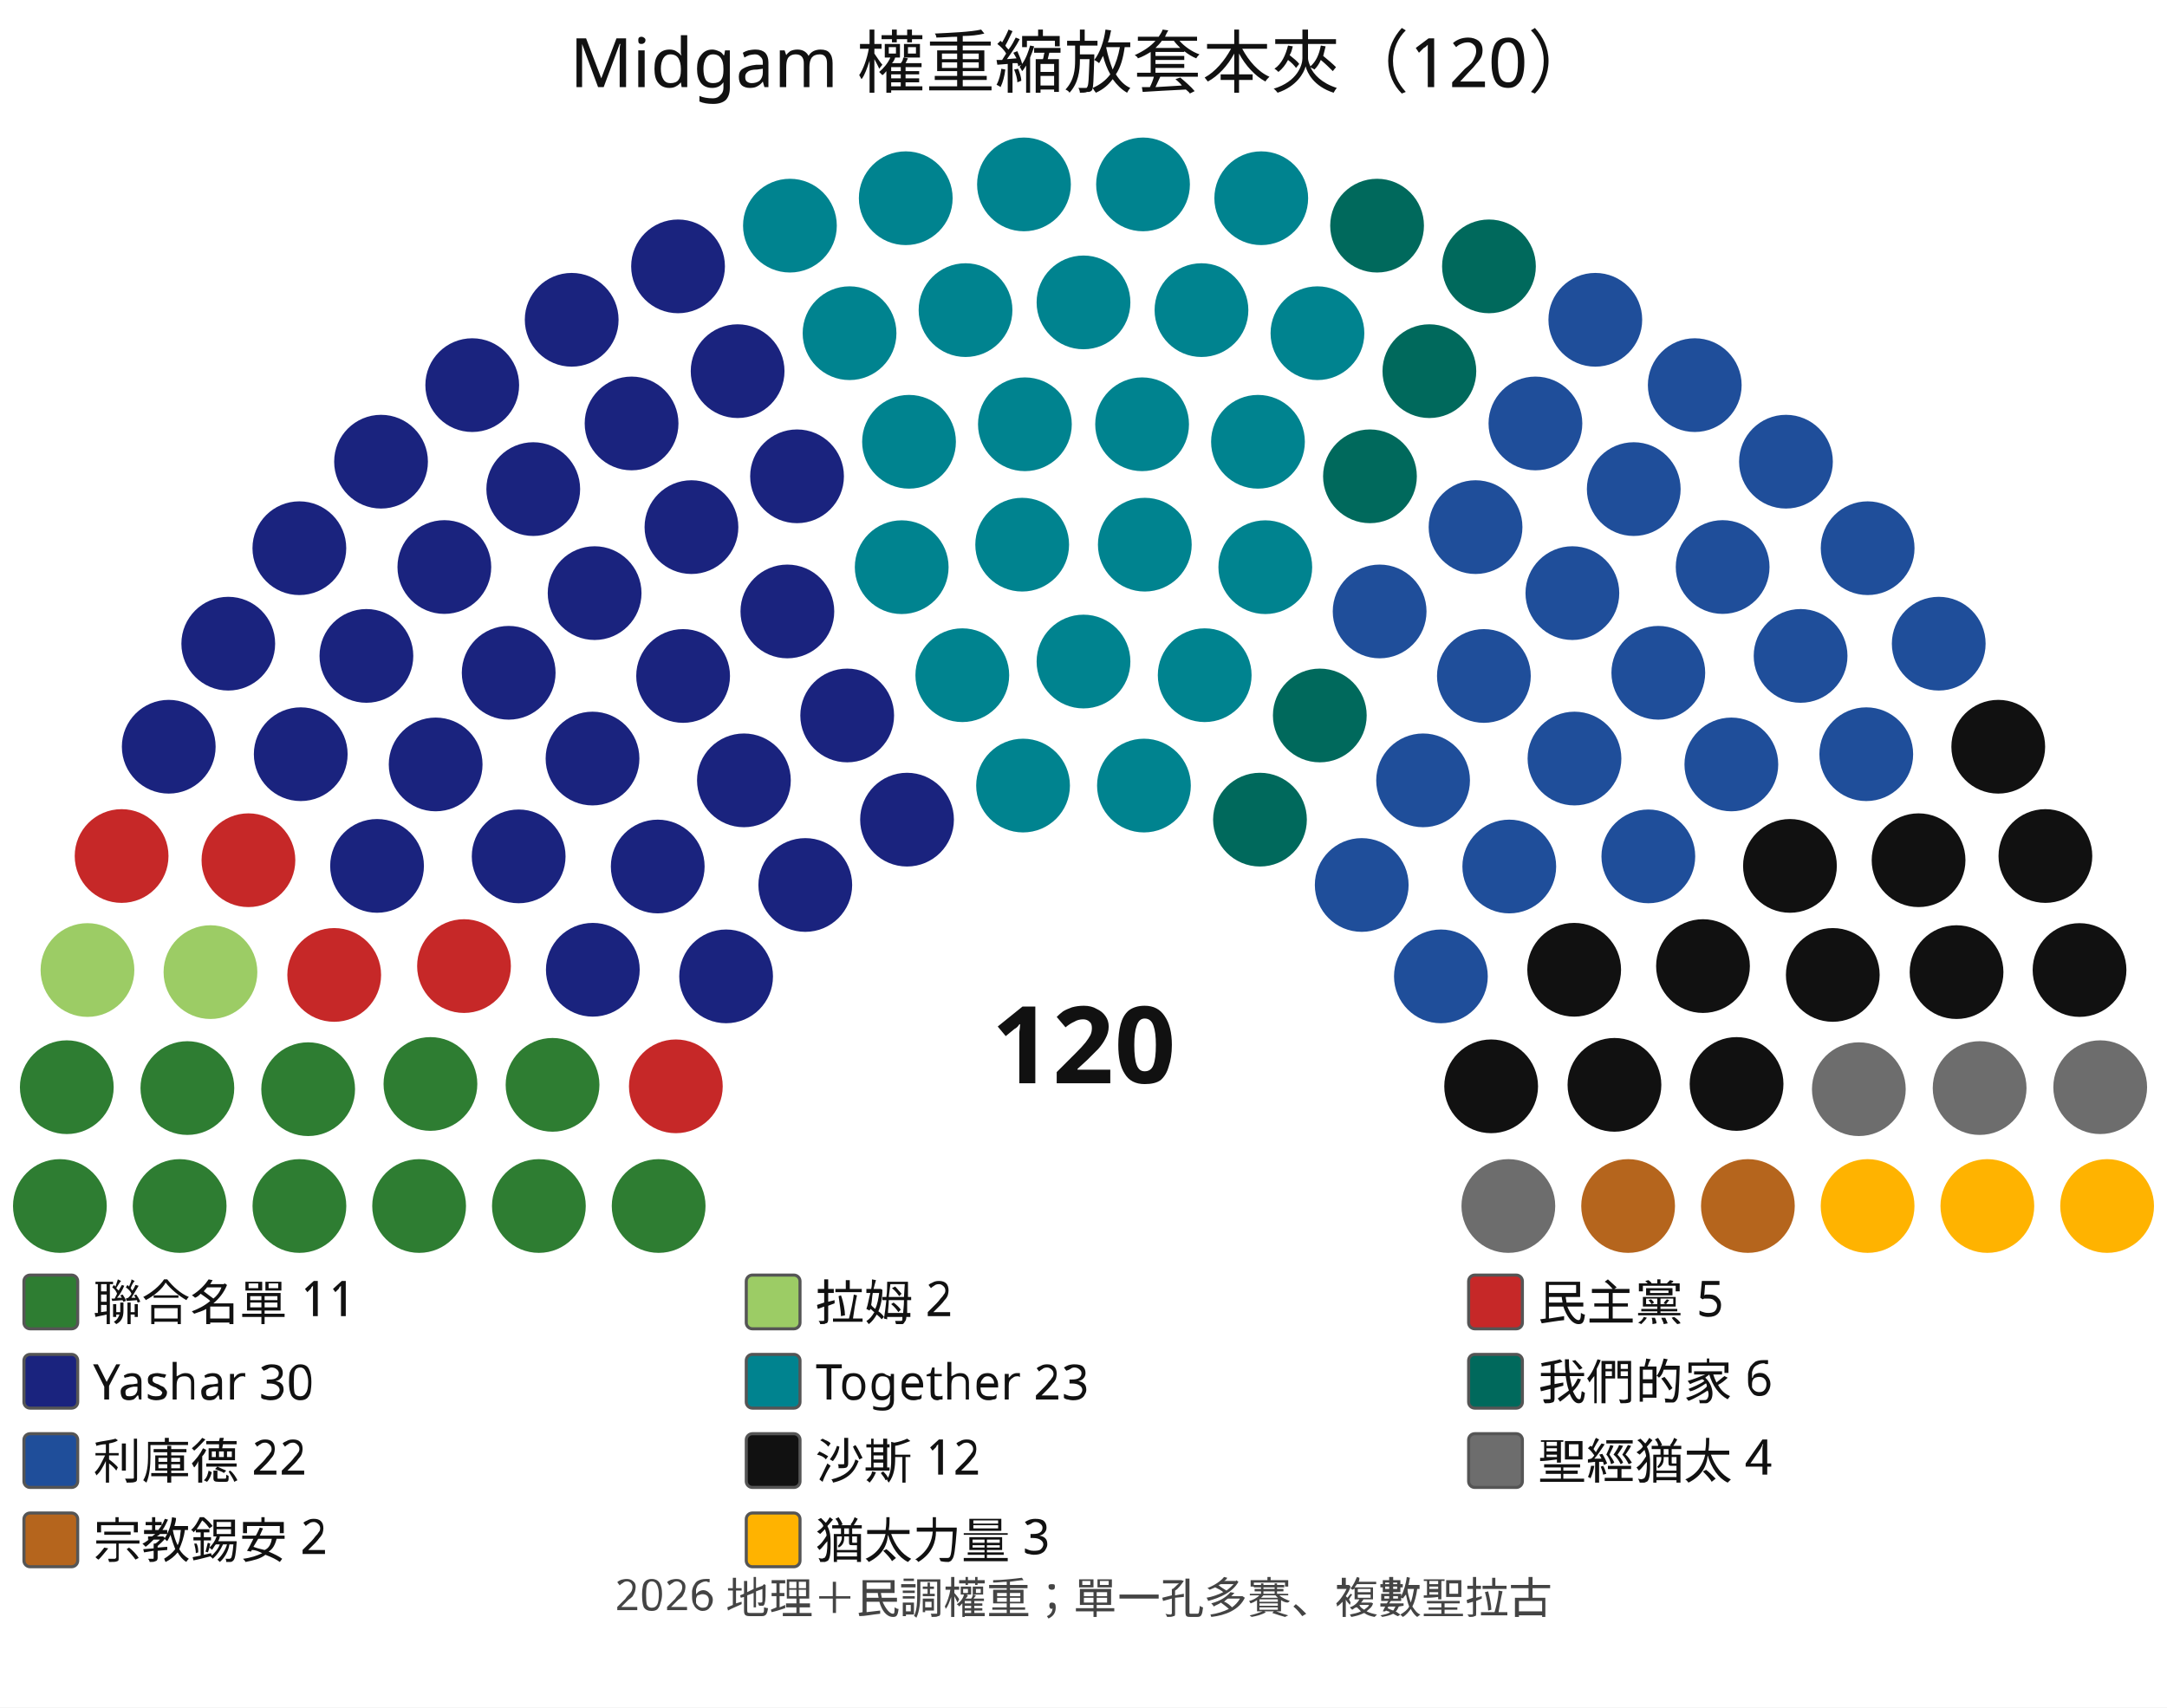
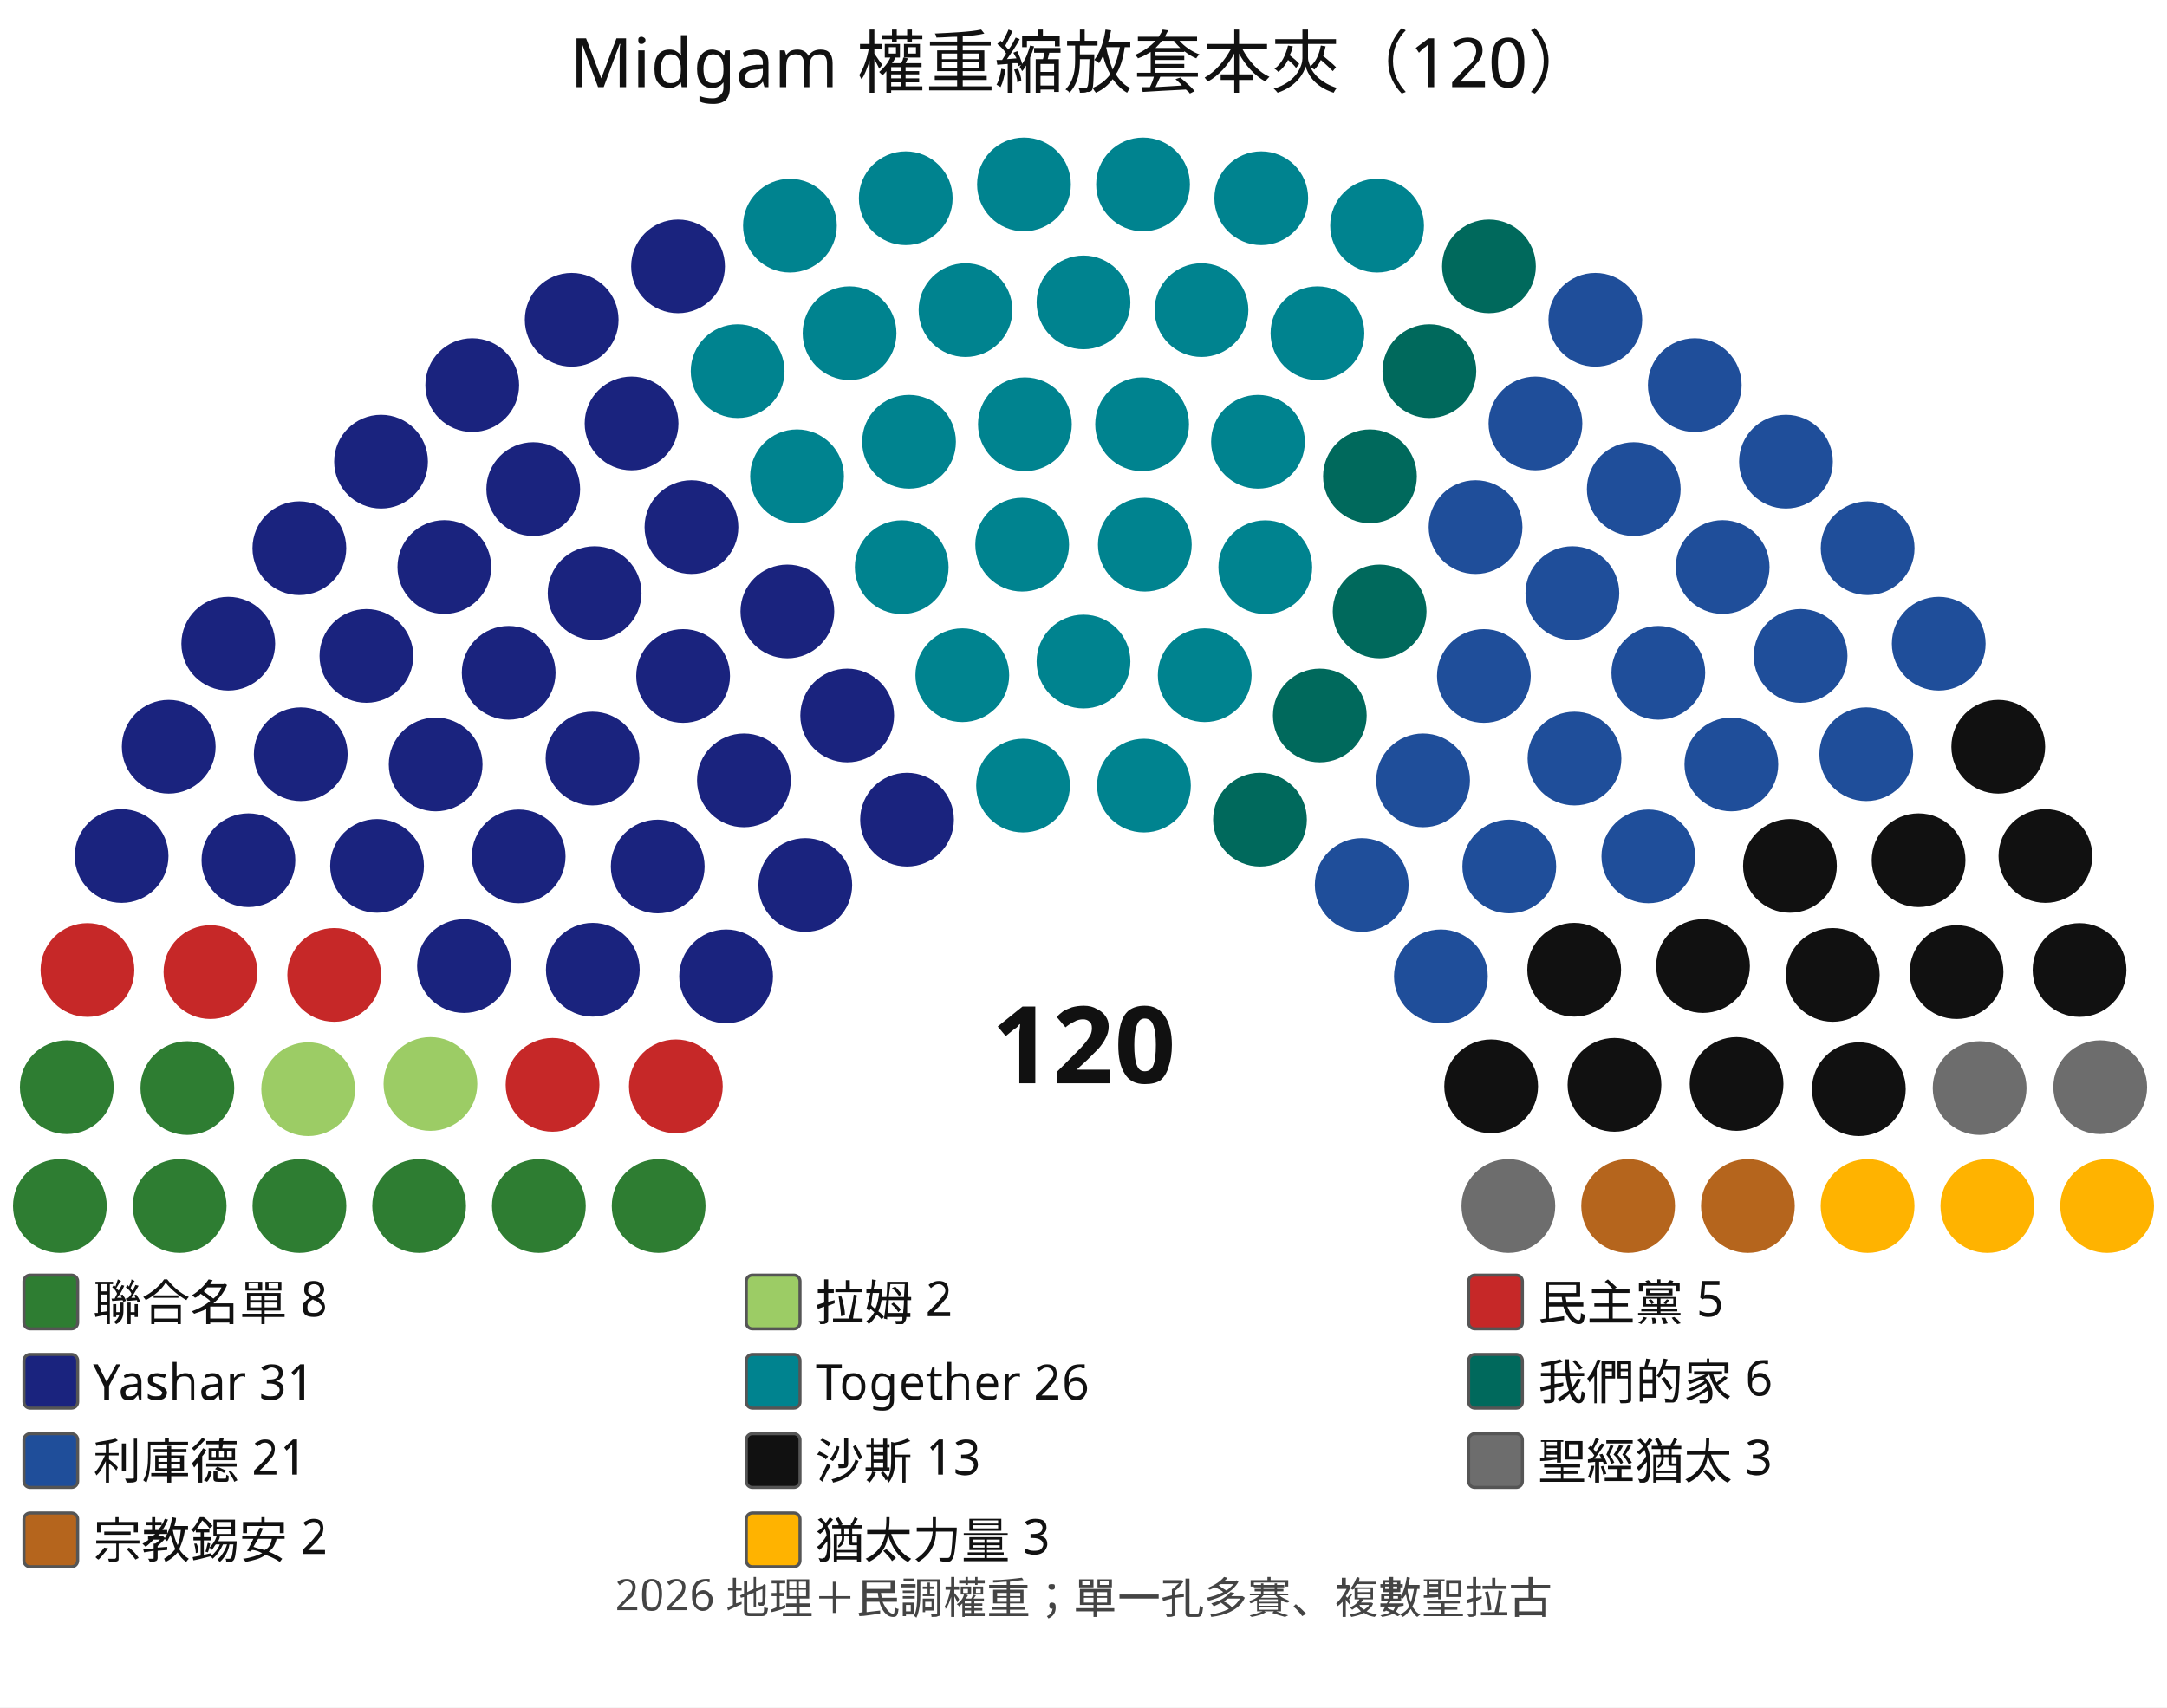
<svg xmlns="http://www.w3.org/2000/svg" viewBox="-21.170 -23.570 42.340 33.370" role="img" aria-label="Midgam 權重縮放套本夾（120）">
  <rect x="-21.170" y="-23.570" width="42.340" height="33.370" fill="#ffffff" />
  <text x="0" y="-21.870" text-anchor="middle" font-family="Noto Sans, DejaVu Sans, sans-serif" font-size="1.35" fill="#111">Midgam 權重縮放套本夾（120）</text>
  <circle cx="-20" cy="-0" r="0.936" fill="#2E7D32" stroke="#ffffff" stroke-width="0.04" />
  <circle cx="-19.865" cy="-2.322" r="0.936" fill="#2E7D32" stroke="#ffffff" stroke-width="0.04" />
-   <circle cx="-19.461" cy="-4.612" r="0.936" fill="#9CCC65" stroke="#ffffff" stroke-width="0.04" />
-   <circle cx="-18.794" cy="-6.84" r="0.936" fill="#C62828" stroke="#ffffff" stroke-width="0.04" />
+   <circle cx="-19.461" cy="-4.612" r="0.936" fill="#C62828" stroke="#ffffff" stroke-width="0.04" />
+   <circle cx="-18.794" cy="-6.84" r="0.936" fill="#1A237E" stroke="#ffffff" stroke-width="0.04" />
  <circle cx="-17.873" cy="-8.976" r="0.936" fill="#1A237E" stroke="#ffffff" stroke-width="0.04" />
  <circle cx="-16.71" cy="-10.99" r="0.936" fill="#1A237E" stroke="#ffffff" stroke-width="0.04" />
  <circle cx="-15.321" cy="-12.856" r="0.936" fill="#1A237E" stroke="#ffffff" stroke-width="0.04" />
  <circle cx="-13.725" cy="-14.547" r="0.936" fill="#1A237E" stroke="#ffffff" stroke-width="0.04" />
  <circle cx="-11.943" cy="-16.043" r="0.936" fill="#1A237E" stroke="#ffffff" stroke-width="0.04" />
  <circle cx="-10" cy="-17.32" r="0.936" fill="#1A237E" stroke="#ffffff" stroke-width="0.04" />
  <circle cx="-7.922" cy="-18.364" r="0.936" fill="#1A237E" stroke="#ffffff" stroke-width="0.04" />
  <circle cx="-5.736" cy="-19.16" r="0.936" fill="#00838F" stroke="#ffffff" stroke-width="0.04" />
  <circle cx="-3.473" cy="-19.696" r="0.936" fill="#00838F" stroke="#ffffff" stroke-width="0.04" />
  <circle cx="-1.163" cy="-19.966" r="0.936" fill="#00838F" stroke="#ffffff" stroke-width="0.04" />
  <circle cx="1.163" cy="-19.966" r="0.936" fill="#00838F" stroke="#ffffff" stroke-width="0.04" />
  <circle cx="3.473" cy="-19.696" r="0.936" fill="#00838F" stroke="#ffffff" stroke-width="0.04" />
-   <circle cx="5.736" cy="-19.16" r="0.936" fill="#00695C" stroke="#ffffff" stroke-width="0.04" />
+   <circle cx="5.736" cy="-19.16" r="0.936" fill="#00838F" stroke="#ffffff" stroke-width="0.04" />
  <circle cx="7.922" cy="-18.364" r="0.936" fill="#00695C" stroke="#ffffff" stroke-width="0.04" />
  <circle cx="10" cy="-17.32" r="0.936" fill="#1F4E9A" stroke="#ffffff" stroke-width="0.04" />
  <circle cx="11.943" cy="-16.043" r="0.936" fill="#1F4E9A" stroke="#ffffff" stroke-width="0.04" />
  <circle cx="13.725" cy="-14.547" r="0.936" fill="#1F4E9A" stroke="#ffffff" stroke-width="0.04" />
  <circle cx="15.321" cy="-12.856" r="0.936" fill="#1F4E9A" stroke="#ffffff" stroke-width="0.04" />
  <circle cx="16.71" cy="-10.99" r="0.936" fill="#1F4E9A" stroke="#ffffff" stroke-width="0.04" />
  <circle cx="17.873" cy="-8.976" r="0.936" fill="#111111" stroke="#ffffff" stroke-width="0.04" />
  <circle cx="18.794" cy="-6.84" r="0.936" fill="#111111" stroke="#ffffff" stroke-width="0.04" />
  <circle cx="19.461" cy="-4.612" r="0.936" fill="#111111" stroke="#ffffff" stroke-width="0.04" />
  <circle cx="19.865" cy="-2.322" r="0.936" fill="#6D6D6D" stroke="#ffffff" stroke-width="0.04" />
  <circle cx="20" cy="0" r="0.936" fill="#FFB300" stroke="#ffffff" stroke-width="0.04" />
  <circle cx="-17.66" cy="-0" r="0.936" fill="#2E7D32" stroke="#ffffff" stroke-width="0.04" />
  <circle cx="-17.509" cy="-2.305" r="0.936" fill="#2E7D32" stroke="#ffffff" stroke-width="0.04" />
-   <circle cx="-17.058" cy="-4.571" r="0.936" fill="#9CCC65" stroke="#ffffff" stroke-width="0.04" />
-   <circle cx="-16.316" cy="-6.758" r="0.936" fill="#C62828" stroke="#ffffff" stroke-width="0.04" />
+   <circle cx="-17.058" cy="-4.571" r="0.936" fill="#C62828" stroke="#ffffff" stroke-width="0.04" />
+   <circle cx="-16.316" cy="-6.758" r="0.936" fill="#1A237E" stroke="#ffffff" stroke-width="0.04" />
  <circle cx="-15.294" cy="-8.83" r="0.936" fill="#1A237E" stroke="#ffffff" stroke-width="0.04" />
  <circle cx="-14.011" cy="-10.751" r="0.936" fill="#1A237E" stroke="#ffffff" stroke-width="0.04" />
  <circle cx="-12.488" cy="-12.488" r="0.936" fill="#1A237E" stroke="#ffffff" stroke-width="0.04" />
  <circle cx="-10.751" cy="-14.011" r="0.936" fill="#1A237E" stroke="#ffffff" stroke-width="0.04" />
  <circle cx="-8.83" cy="-15.294" r="0.936" fill="#1A237E" stroke="#ffffff" stroke-width="0.04" />
-   <circle cx="-6.758" cy="-16.316" r="0.936" fill="#1A237E" stroke="#ffffff" stroke-width="0.04" />
+   <circle cx="-6.758" cy="-16.316" r="0.936" fill="#00838F" stroke="#ffffff" stroke-width="0.04" />
  <circle cx="-4.571" cy="-17.058" r="0.936" fill="#00838F" stroke="#ffffff" stroke-width="0.04" />
  <circle cx="-2.305" cy="-17.509" r="0.936" fill="#00838F" stroke="#ffffff" stroke-width="0.04" />
  <circle cx="0" cy="-17.66" r="0.936" fill="#00838F" stroke="#ffffff" stroke-width="0.04" />
  <circle cx="2.305" cy="-17.509" r="0.936" fill="#00838F" stroke="#ffffff" stroke-width="0.04" />
  <circle cx="4.571" cy="-17.058" r="0.936" fill="#00838F" stroke="#ffffff" stroke-width="0.04" />
  <circle cx="6.758" cy="-16.316" r="0.936" fill="#00695C" stroke="#ffffff" stroke-width="0.04" />
  <circle cx="8.83" cy="-15.294" r="0.936" fill="#1F4E9A" stroke="#ffffff" stroke-width="0.04" />
  <circle cx="10.751" cy="-14.011" r="0.936" fill="#1F4E9A" stroke="#ffffff" stroke-width="0.04" />
  <circle cx="12.488" cy="-12.488" r="0.936" fill="#1F4E9A" stroke="#ffffff" stroke-width="0.04" />
  <circle cx="14.011" cy="-10.751" r="0.936" fill="#1F4E9A" stroke="#ffffff" stroke-width="0.04" />
  <circle cx="15.294" cy="-8.83" r="0.936" fill="#1F4E9A" stroke="#ffffff" stroke-width="0.04" />
  <circle cx="16.316" cy="-6.758" r="0.936" fill="#111111" stroke="#ffffff" stroke-width="0.04" />
  <circle cx="17.058" cy="-4.571" r="0.936" fill="#111111" stroke="#ffffff" stroke-width="0.04" />
  <circle cx="17.509" cy="-2.305" r="0.936" fill="#6D6D6D" stroke="#ffffff" stroke-width="0.04" />
  <circle cx="17.66" cy="0" r="0.936" fill="#FFB300" stroke="#ffffff" stroke-width="0.04" />
  <circle cx="-15.32" cy="-0" r="0.936" fill="#2E7D32" stroke="#ffffff" stroke-width="0.04" />
-   <circle cx="-15.149" cy="-2.283" r="0.936" fill="#2E7D32" stroke="#ffffff" stroke-width="0.04" />
+   <circle cx="-15.149" cy="-2.283" r="0.936" fill="#9CCC65" stroke="#ffffff" stroke-width="0.04" />
  <circle cx="-14.64" cy="-4.516" r="0.936" fill="#C62828" stroke="#ffffff" stroke-width="0.04" />
  <circle cx="-13.803" cy="-6.647" r="0.936" fill="#1A237E" stroke="#ffffff" stroke-width="0.04" />
  <circle cx="-12.658" cy="-8.63" r="0.936" fill="#1A237E" stroke="#ffffff" stroke-width="0.04" />
  <circle cx="-11.231" cy="-10.421" r="0.936" fill="#1A237E" stroke="#ffffff" stroke-width="0.04" />
  <circle cx="-9.552" cy="-11.978" r="0.936" fill="#1A237E" stroke="#ffffff" stroke-width="0.04" />
  <circle cx="-7.66" cy="-13.268" r="0.936" fill="#1A237E" stroke="#ffffff" stroke-width="0.04" />
-   <circle cx="-5.597" cy="-14.261" r="0.936" fill="#1A237E" stroke="#ffffff" stroke-width="0.04" />
+   <circle cx="-5.597" cy="-14.261" r="0.936" fill="#00838F" stroke="#ffffff" stroke-width="0.04" />
  <circle cx="-3.409" cy="-14.936" r="0.936" fill="#00838F" stroke="#ffffff" stroke-width="0.04" />
  <circle cx="-1.145" cy="-15.278" r="0.936" fill="#00838F" stroke="#ffffff" stroke-width="0.04" />
  <circle cx="1.145" cy="-15.278" r="0.936" fill="#00838F" stroke="#ffffff" stroke-width="0.04" />
  <circle cx="3.409" cy="-14.936" r="0.936" fill="#00838F" stroke="#ffffff" stroke-width="0.04" />
  <circle cx="5.597" cy="-14.261" r="0.936" fill="#00695C" stroke="#ffffff" stroke-width="0.04" />
  <circle cx="7.66" cy="-13.268" r="0.936" fill="#1F4E9A" stroke="#ffffff" stroke-width="0.04" />
  <circle cx="9.552" cy="-11.978" r="0.936" fill="#1F4E9A" stroke="#ffffff" stroke-width="0.04" />
  <circle cx="11.231" cy="-10.421" r="0.936" fill="#1F4E9A" stroke="#ffffff" stroke-width="0.04" />
  <circle cx="12.658" cy="-8.63" r="0.936" fill="#1F4E9A" stroke="#ffffff" stroke-width="0.04" />
  <circle cx="13.803" cy="-6.647" r="0.936" fill="#111111" stroke="#ffffff" stroke-width="0.04" />
  <circle cx="14.64" cy="-4.516" r="0.936" fill="#111111" stroke="#ffffff" stroke-width="0.04" />
-   <circle cx="15.149" cy="-2.283" r="0.936" fill="#6D6D6D" stroke="#ffffff" stroke-width="0.04" />
+   <circle cx="15.149" cy="-2.283" r="0.936" fill="#111111" stroke="#ffffff" stroke-width="0.04" />
  <circle cx="15.32" cy="-0" r="0.936" fill="#FFB300" stroke="#ffffff" stroke-width="0.04" />
  <circle cx="-12.981" cy="-0" r="0.936" fill="#2E7D32" stroke="#ffffff" stroke-width="0.04" />
-   <circle cx="-12.76" cy="-2.385" r="0.936" fill="#2E7D32" stroke="#ffffff" stroke-width="0.04" />
-   <circle cx="-12.104" cy="-4.689" r="0.936" fill="#C62828" stroke="#ffffff" stroke-width="0.04" />
+   <circle cx="-12.76" cy="-2.385" r="0.936" fill="#9CCC65" stroke="#ffffff" stroke-width="0.04" />
+   <circle cx="-12.104" cy="-4.689" r="0.936" fill="#1A237E" stroke="#ffffff" stroke-width="0.04" />
  <circle cx="-11.036" cy="-6.833" r="0.936" fill="#1A237E" stroke="#ffffff" stroke-width="0.04" />
  <circle cx="-9.593" cy="-8.745" r="0.936" fill="#1A237E" stroke="#ffffff" stroke-width="0.04" />
  <circle cx="-7.823" cy="-10.359" r="0.936" fill="#1A237E" stroke="#ffffff" stroke-width="0.04" />
  <circle cx="-5.786" cy="-11.62" r="0.936" fill="#1A237E" stroke="#ffffff" stroke-width="0.04" />
  <circle cx="-3.552" cy="-12.485" r="0.936" fill="#00838F" stroke="#ffffff" stroke-width="0.04" />
  <circle cx="-1.198" cy="-12.925" r="0.936" fill="#00838F" stroke="#ffffff" stroke-width="0.04" />
  <circle cx="1.198" cy="-12.925" r="0.936" fill="#00838F" stroke="#ffffff" stroke-width="0.04" />
  <circle cx="3.552" cy="-12.485" r="0.936" fill="#00838F" stroke="#ffffff" stroke-width="0.04" />
-   <circle cx="5.786" cy="-11.62" r="0.936" fill="#1F4E9A" stroke="#ffffff" stroke-width="0.04" />
+   <circle cx="5.786" cy="-11.62" r="0.936" fill="#00695C" stroke="#ffffff" stroke-width="0.04" />
  <circle cx="7.823" cy="-10.359" r="0.936" fill="#1F4E9A" stroke="#ffffff" stroke-width="0.04" />
  <circle cx="9.593" cy="-8.745" r="0.936" fill="#1F4E9A" stroke="#ffffff" stroke-width="0.04" />
  <circle cx="11.036" cy="-6.833" r="0.936" fill="#1F4E9A" stroke="#ffffff" stroke-width="0.04" />
  <circle cx="12.104" cy="-4.689" r="0.936" fill="#111111" stroke="#ffffff" stroke-width="0.04" />
  <circle cx="12.76" cy="-2.385" r="0.936" fill="#111111" stroke="#ffffff" stroke-width="0.04" />
  <circle cx="12.981" cy="0" r="0.936" fill="#B5651D" stroke="#ffffff" stroke-width="0.04" />
  <circle cx="-10.641" cy="-0" r="0.936" fill="#2E7D32" stroke="#ffffff" stroke-width="0.04" />
-   <circle cx="-10.374" cy="-2.368" r="0.936" fill="#2E7D32" stroke="#ffffff" stroke-width="0.04" />
+   <circle cx="-10.374" cy="-2.368" r="0.936" fill="#C62828" stroke="#ffffff" stroke-width="0.04" />
  <circle cx="-9.587" cy="-4.617" r="0.936" fill="#1A237E" stroke="#ffffff" stroke-width="0.04" />
  <circle cx="-8.319" cy="-6.635" r="0.936" fill="#1A237E" stroke="#ffffff" stroke-width="0.04" />
  <circle cx="-6.635" cy="-8.319" r="0.936" fill="#1A237E" stroke="#ffffff" stroke-width="0.04" />
  <circle cx="-4.617" cy="-9.587" r="0.936" fill="#1A237E" stroke="#ffffff" stroke-width="0.04" />
  <circle cx="-2.368" cy="-10.374" r="0.936" fill="#00838F" stroke="#ffffff" stroke-width="0.04" />
  <circle cx="0" cy="-10.641" r="0.936" fill="#00838F" stroke="#ffffff" stroke-width="0.04" />
  <circle cx="2.368" cy="-10.374" r="0.936" fill="#00838F" stroke="#ffffff" stroke-width="0.04" />
  <circle cx="4.617" cy="-9.587" r="0.936" fill="#00695C" stroke="#ffffff" stroke-width="0.04" />
  <circle cx="6.635" cy="-8.319" r="0.936" fill="#1F4E9A" stroke="#ffffff" stroke-width="0.04" />
  <circle cx="8.319" cy="-6.635" r="0.936" fill="#1F4E9A" stroke="#ffffff" stroke-width="0.04" />
  <circle cx="9.587" cy="-4.617" r="0.936" fill="#111111" stroke="#ffffff" stroke-width="0.04" />
  <circle cx="10.374" cy="-2.368" r="0.936" fill="#111111" stroke="#ffffff" stroke-width="0.04" />
  <circle cx="10.641" cy="0" r="0.936" fill="#B5651D" stroke="#ffffff" stroke-width="0.04" />
  <circle cx="-8.301" cy="-0" r="0.936" fill="#2E7D32" stroke="#ffffff" stroke-width="0.04" />
  <circle cx="-7.965" cy="-2.339" r="0.936" fill="#C62828" stroke="#ffffff" stroke-width="0.04" />
  <circle cx="-6.983" cy="-4.488" r="0.936" fill="#1A237E" stroke="#ffffff" stroke-width="0.04" />
  <circle cx="-5.436" cy="-6.274" r="0.936" fill="#1A237E" stroke="#ffffff" stroke-width="0.04" />
  <circle cx="-3.448" cy="-7.551" r="0.936" fill="#1A237E" stroke="#ffffff" stroke-width="0.04" />
  <circle cx="-1.181" cy="-8.217" r="0.936" fill="#00838F" stroke="#ffffff" stroke-width="0.04" />
  <circle cx="1.181" cy="-8.217" r="0.936" fill="#00838F" stroke="#ffffff" stroke-width="0.04" />
  <circle cx="3.448" cy="-7.551" r="0.936" fill="#00695C" stroke="#ffffff" stroke-width="0.04" />
  <circle cx="5.436" cy="-6.274" r="0.936" fill="#1F4E9A" stroke="#ffffff" stroke-width="0.04" />
  <circle cx="6.983" cy="-4.488" r="0.936" fill="#1F4E9A" stroke="#ffffff" stroke-width="0.04" />
  <circle cx="7.965" cy="-2.339" r="0.936" fill="#111111" stroke="#ffffff" stroke-width="0.04" />
  <circle cx="8.301" cy="0" r="0.936" fill="#6D6D6D" stroke="#ffffff" stroke-width="0.04" />
  <text x="0" y="-2.400" text-anchor="middle" font-family="Noto Sans, DejaVu Sans, sans-serif" font-size="2.1" font-weight="700" fill="#111">120</text>
  <rect x="-20.702" y="1.350" width="1.05" height="1.05" fill="#2E7D32" stroke="#555" stroke-width="0.06" rx="0.12" />
-   <text x="-19.352" y="2.230" font-family="Noto Sans, DejaVu Sans, sans-serif" font-size="0.95" fill="#111">聯合名單 11</text>
+   <text x="-19.352" y="2.230" font-family="Noto Sans, DejaVu Sans, sans-serif" font-size="0.95" fill="#111">聯合名單 8</text>
  <rect x="-6.589" y="1.350" width="1.05" height="1.05" fill="#9CCC65" stroke="#555" stroke-width="0.06" rx="0.12" />
  <text x="-5.239" y="2.230" font-family="Noto Sans, DejaVu Sans, sans-serif" font-size="0.95" fill="#111">拉姆 2</text>
  <rect x="7.525" y="1.350" width="1.05" height="1.05" fill="#C62828" stroke="#555" stroke-width="0.06" rx="0.12" />
  <text x="8.875" y="2.230" font-family="Noto Sans, DejaVu Sans, sans-serif" font-size="0.95" fill="#111">民主黨 5</text>
  <rect x="-20.702" y="2.900" width="1.05" height="1.05" fill="#1A237E" stroke="#555" stroke-width="0.06" rx="0.12" />
-   <text x="-19.352" y="3.780" font-family="Noto Sans, DejaVu Sans, sans-serif" font-size="0.95" fill="#111">Yashar 30</text>
+   <text x="-19.352" y="3.780" font-family="Noto Sans, DejaVu Sans, sans-serif" font-size="0.95" fill="#111">Yashar 31</text>
  <rect x="-6.589" y="2.900" width="1.05" height="1.05" fill="#00838F" stroke="#555" stroke-width="0.06" rx="0.12" />
-   <text x="-5.239" y="3.780" font-family="Noto Sans, DejaVu Sans, sans-serif" font-size="0.95" fill="#111">Together 23</text>
+   <text x="-5.239" y="3.780" font-family="Noto Sans, DejaVu Sans, sans-serif" font-size="0.95" fill="#111">Together 26</text>
  <rect x="7.525" y="2.900" width="1.05" height="1.05" fill="#00695C" stroke="#555" stroke-width="0.06" rx="0.12" />
  <text x="8.875" y="3.780" font-family="Noto Sans, DejaVu Sans, sans-serif" font-size="0.95" fill="#111">我們的家 6</text>
  <rect x="-20.702" y="4.450" width="1.05" height="1.05" fill="#1F4E9A" stroke="#555" stroke-width="0.06" rx="0.12" />
-   <text x="-19.352" y="5.330" font-family="Noto Sans, DejaVu Sans, sans-serif" font-size="0.95" fill="#111">利庫德 22</text>
+   <text x="-19.352" y="5.330" font-family="Noto Sans, DejaVu Sans, sans-serif" font-size="0.95" fill="#111">利庫德 21</text>
  <rect x="-6.589" y="4.450" width="1.05" height="1.05" fill="#111111" stroke="#555" stroke-width="0.06" rx="0.12" />
-   <text x="-5.239" y="5.330" font-family="Noto Sans, DejaVu Sans, sans-serif" font-size="0.95" fill="#111">沙斯 12</text>
+   <text x="-5.239" y="5.330" font-family="Noto Sans, DejaVu Sans, sans-serif" font-size="0.95" fill="#111">沙斯 13</text>
  <rect x="7.525" y="4.450" width="1.05" height="1.05" fill="#6D6D6D" stroke="#555" stroke-width="0.06" rx="0.12" />
-   <text x="8.875" y="5.330" font-family="Noto Sans, DejaVu Sans, sans-serif" font-size="0.95" fill="#111">聖經猶太 4</text>
+   <text x="8.875" y="5.330" font-family="Noto Sans, DejaVu Sans, sans-serif" font-size="0.95" fill="#111">聖經猶太 3</text>
  <rect x="-20.702" y="6.000" width="1.05" height="1.05" fill="#B5651D" stroke="#555" stroke-width="0.06" rx="0.12" />
  <text x="-19.352" y="6.880" font-family="Noto Sans, DejaVu Sans, sans-serif" font-size="0.95" fill="#111">宗教錫安 2</text>
  <rect x="-6.589" y="6.000" width="1.05" height="1.05" fill="#FFB300" stroke="#555" stroke-width="0.06" rx="0.12" />
  <text x="-5.239" y="6.880" font-family="Noto Sans, DejaVu Sans, sans-serif" font-size="0.95" fill="#111">猶太力量 3</text>
  <text x="0" y="7.900" text-anchor="middle" font-family="Noto Sans, DejaVu Sans, sans-serif" font-size="0.85" fill="#444">2026 地理＋民調權重；單一孔多賽、複數聖拉古</text>
</svg>
